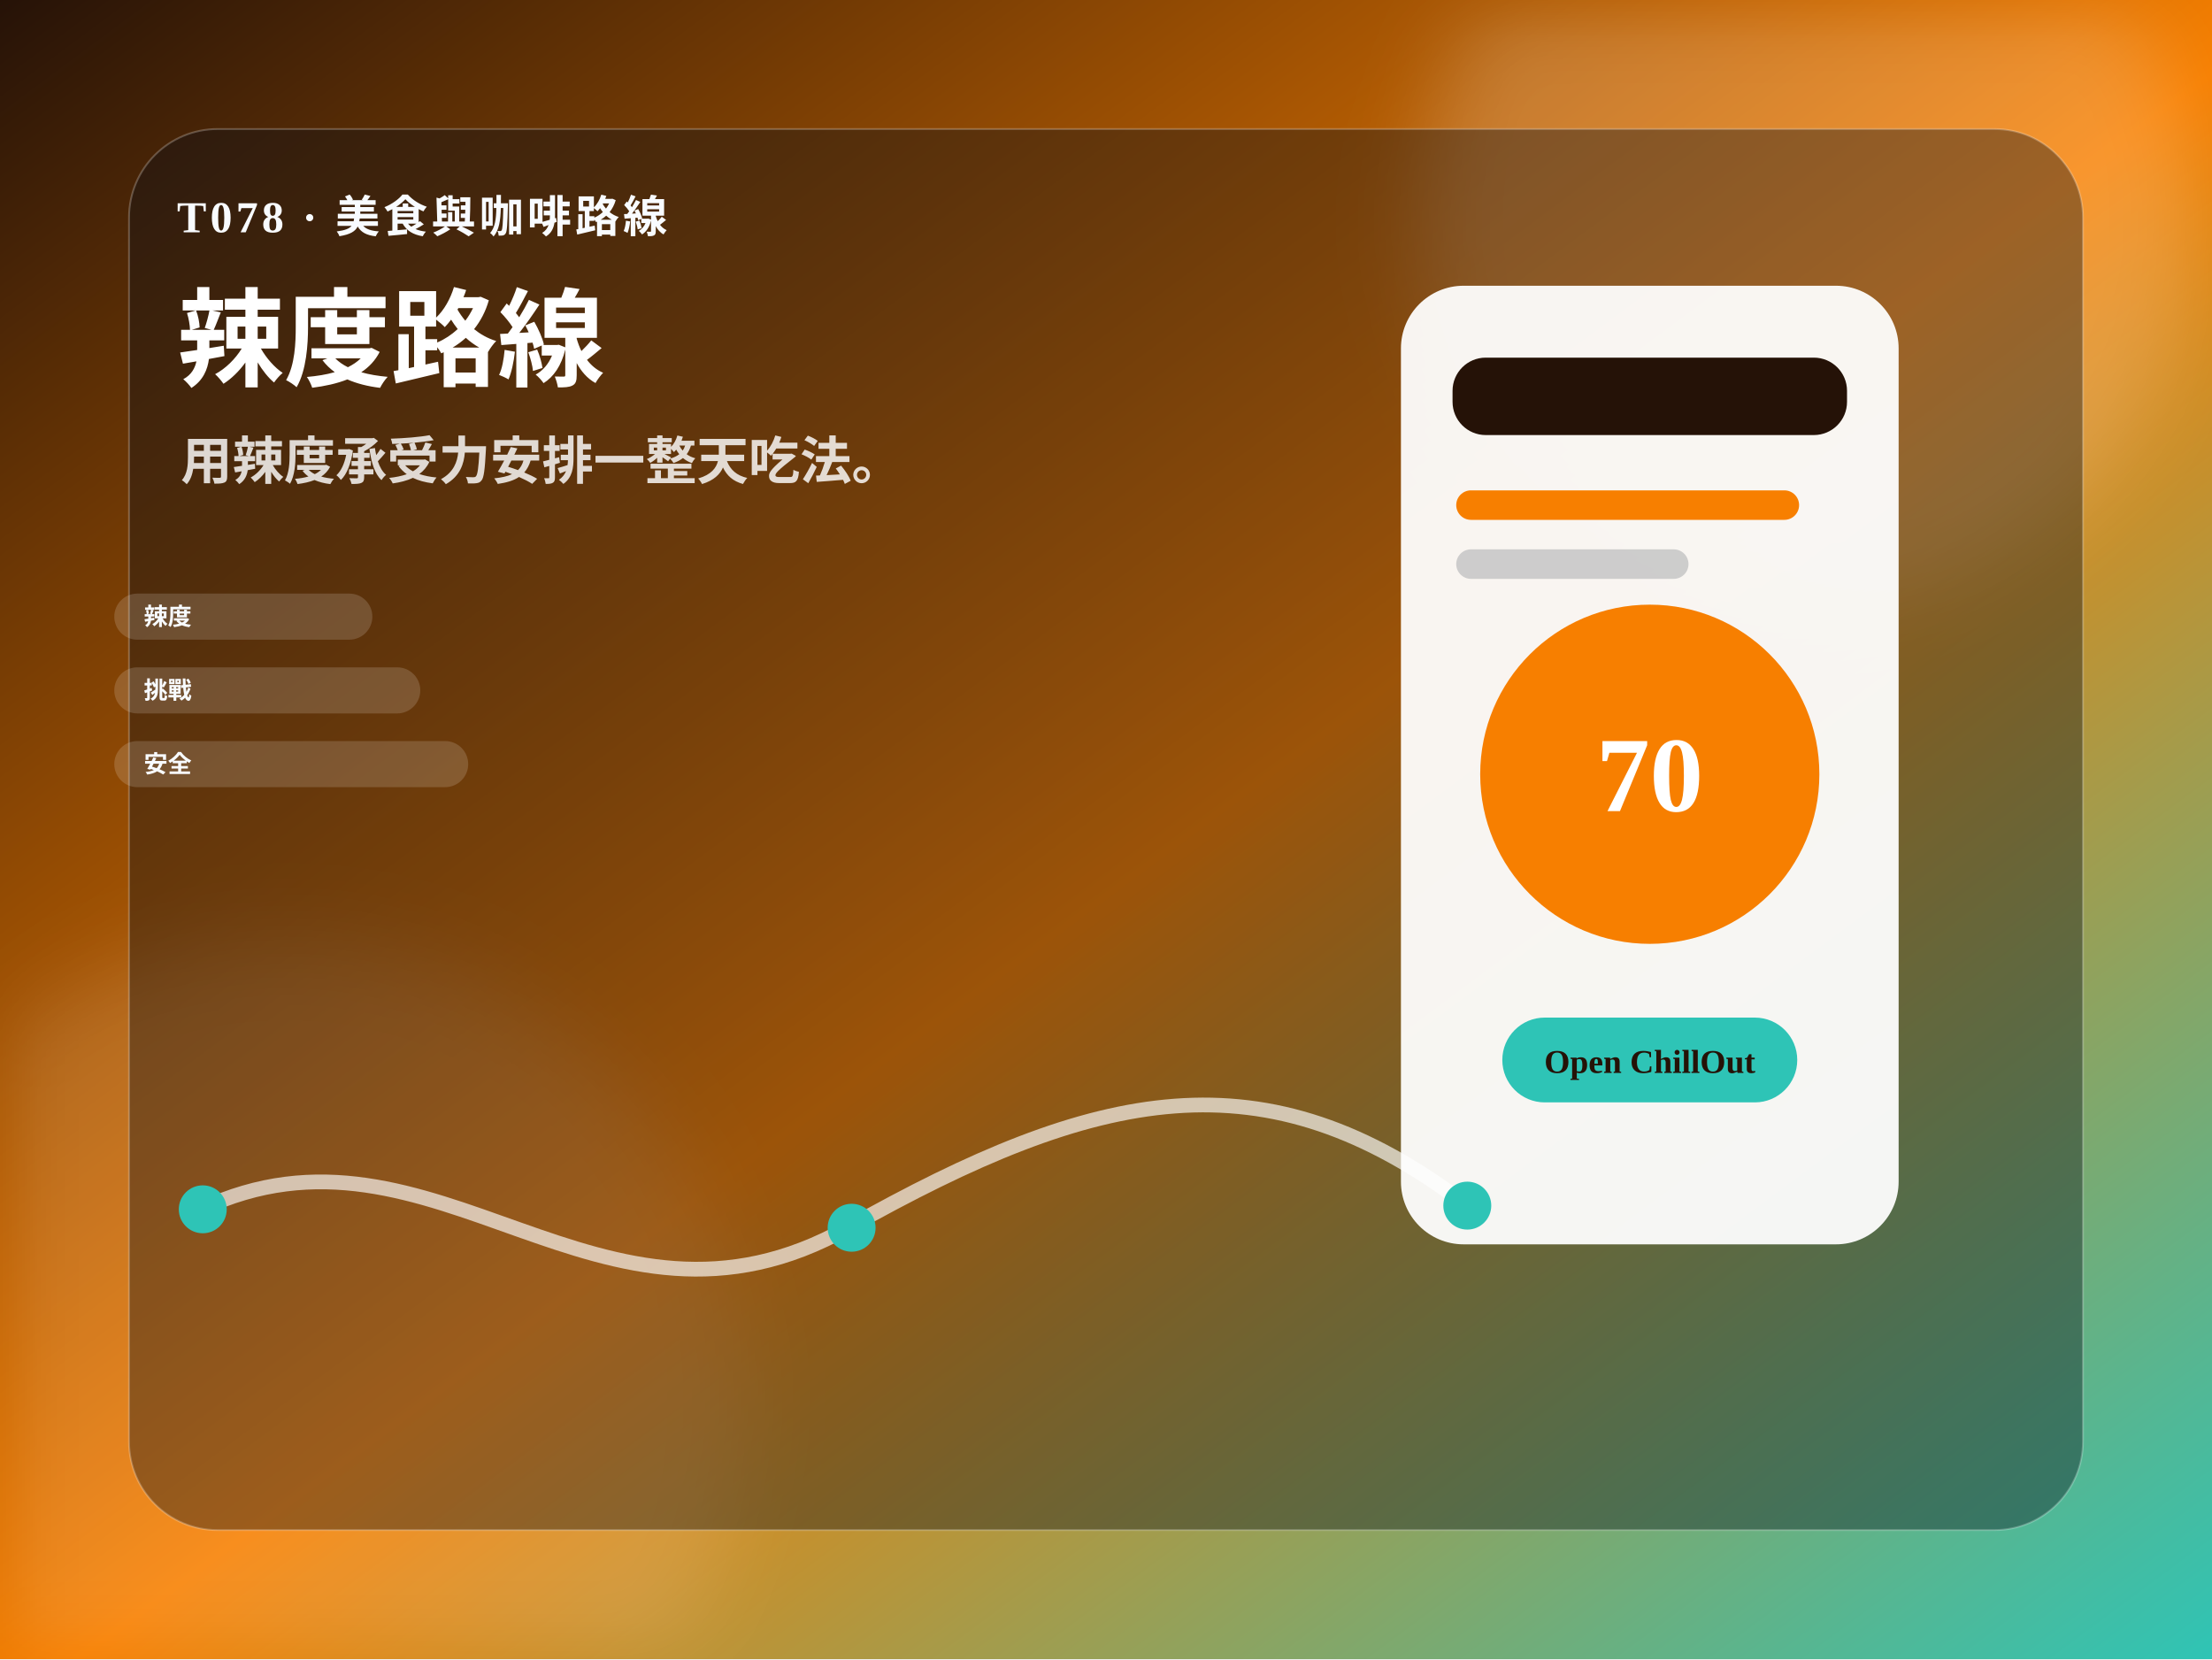
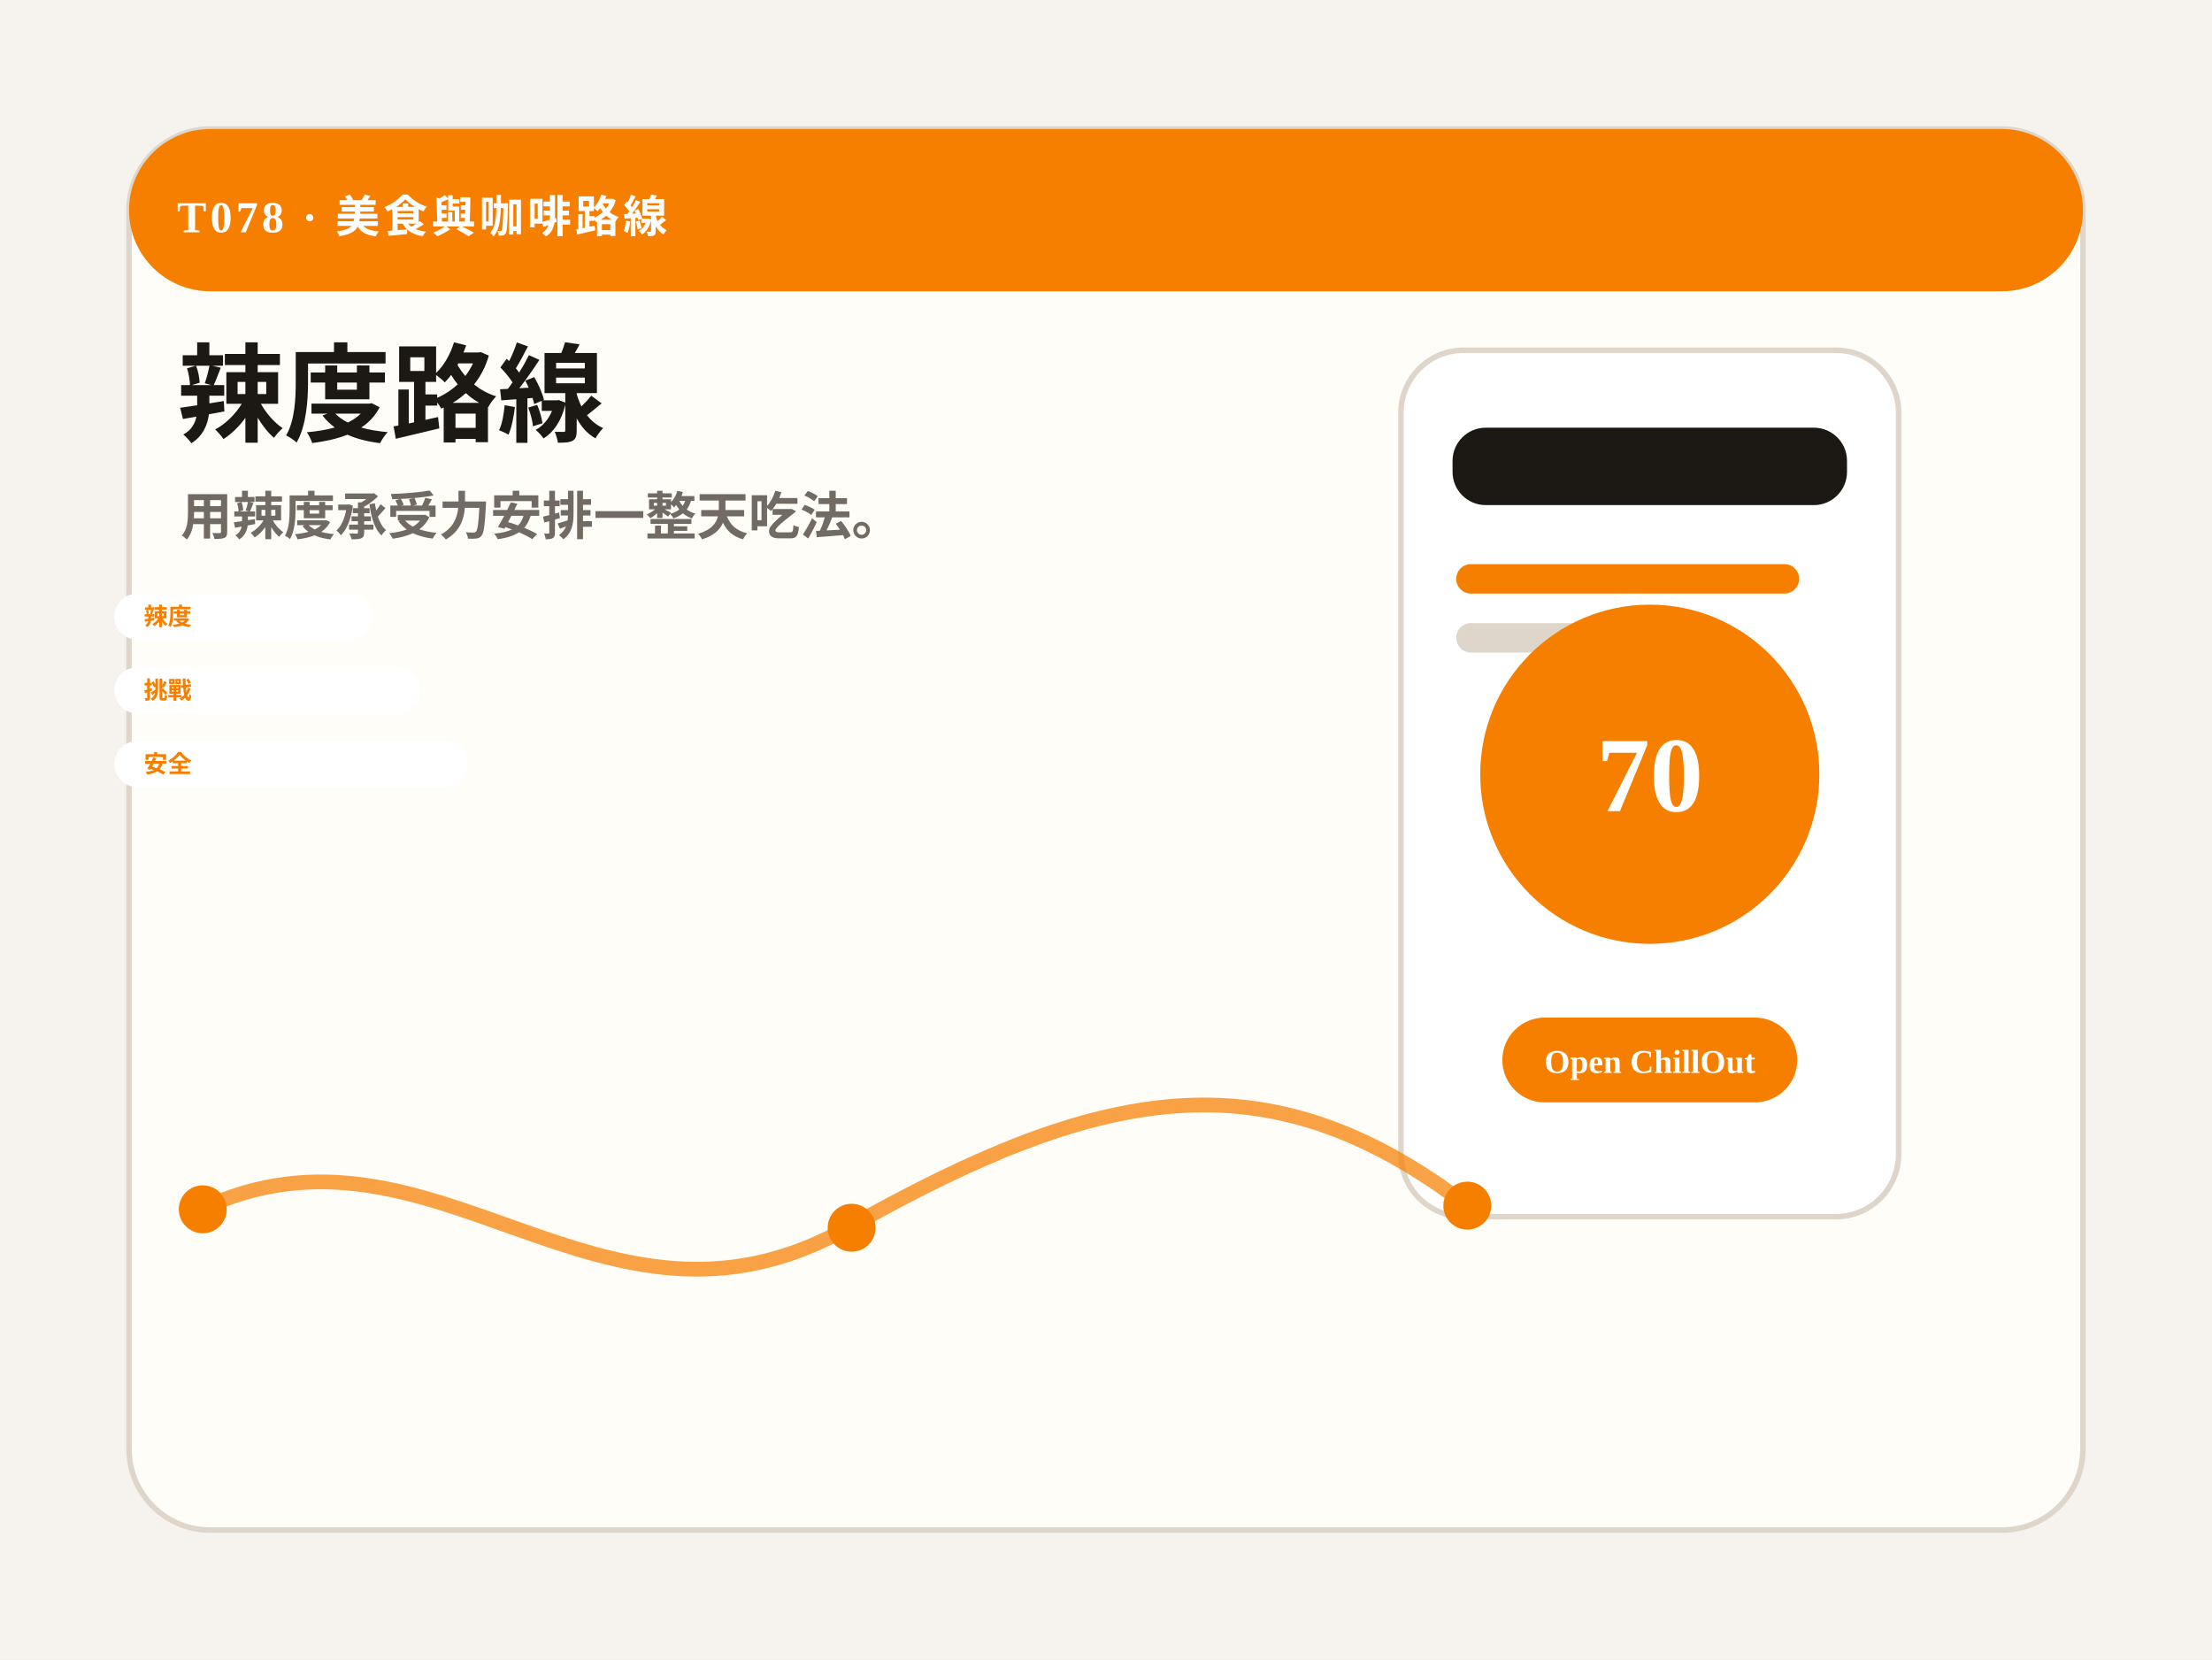
<svg xmlns="http://www.w3.org/2000/svg" width="1200" height="900" viewBox="0 0 1200 900" role="img" aria-label="辣度路線">
-   <defs>
-     <linearGradient id="bg" x1="0" y1="0" x2="1" y2="1">
-       <stop offset="0" stop-color="#251207" />
-       <stop offset=".52" stop-color="#F77F00" />
-       <stop offset="1" stop-color="#2EC4B6" />
-     </linearGradient>
-     <filter id="soft" x="-20%" y="-20%" width="140%" height="140%">
-       <feGaussianBlur stdDeviation="22" />
-     </filter>
-   </defs>
-   <rect width="1200" height="900" fill="url(#bg)" />
-   <circle cx="980" cy="120" r="210" fill="rgba(255,255,255,.18)" filter="url(#soft)" />
-   <circle cx="155" cy="760" r="250" fill="rgba(255,255,255,.12)" filter="url(#soft)" />
-   <rect x="70" y="70" width="1060" height="760" rx="48" fill="rgba(8,14,24,.38)" stroke="rgba(255,255,255,.24)" />
-   <text x="96" y="126" font-size="24" fill="#F8FBFF" font-weight="800" letter-spacing="2">T078 · 美食與咖啡路線</text>
-   <text x="96" y="205" font-size="58" fill="#FFFFFF" font-weight="900">辣度路線</text>
-   <text x="98" y="260" font-size="28" fill="rgba(255,255,255,.82)" font-weight="700">用辣度承受力安排一整天吃法。</text>
-   <rect x="760" y="155" width="270" height="520" rx="34" fill="rgba(255,255,255,.94)" />
-   <rect x="788" y="194" width="214" height="42" rx="18" fill="#251207" />
-   <rect x="790" y="266" width="186" height="16" rx="8" fill="#F77F00" />
-   <rect x="790" y="298" width="126" height="16" rx="8" fill="rgba(9,20,34,.18)" />
+   <rect width="1200" height="900" fill="#F6F3EE" />
+   <rect x="70" y="70" width="1060" height="760" rx="44" fill="#FFFDF8" stroke="#DED6CA" stroke-width="3" />
+   <rect x="70" y="70" width="1060" height="88" rx="44" fill="#F77F00" />
+   <text x="96" y="126" font-size="24" fill="#FFFFFF" font-weight="850" letter-spacing="2">T078 · 美食與咖啡路線</text>
+   <text x="96" y="235" font-size="58" fill="#1C1915" font-weight="900">辣度路線</text>
+   <text x="98" y="290" font-size="28" fill="#716B63" font-weight="700">用辣度承受力安排一整天吃法。</text>
+   <rect x="760" y="190" width="270" height="470" rx="34" fill="#FFFFFF" stroke="#DED6CA" stroke-width="3" />
+   <rect x="788" y="232" width="214" height="42" rx="18" fill="#1C1915" />
+   <rect x="790" y="306" width="186" height="16" rx="8" fill="#F77F00" />
+   <rect x="790" y="338" width="126" height="16" rx="8" fill="#DED6CA" />
  <circle cx="895" cy="420" r="92" fill="#F77F00" />
  <text x="895" y="440" font-size="58" text-anchor="middle" fill="#FFFFFF" font-weight="900">70</text>
-   <rect x="815" y="552" width="160" height="46" rx="23" fill="#2EC4B6" />
-   <text x="895" y="582" font-size="18" text-anchor="middle" fill="#251207" font-weight="900">Open ChillOut</text>
-   <rect x="62" y="322" width="140" height="25" rx="12.5" fill="rgba(255,255,255,.16)" />
-   <text x="78" y="339" font-size="13" fill="#F8FBFF" font-weight="700">辣度</text>
-   <rect x="62" y="362" width="166" height="25" rx="12.5" fill="rgba(255,255,255,.16)" />
-   <text x="78" y="379" font-size="13" fill="#F8FBFF" font-weight="700">挑戰</text>
-   <rect x="62" y="402" width="192" height="25" rx="12.5" fill="rgba(255,255,255,.16)" />
-   <text x="78" y="419" font-size="13" fill="#F8FBFF" font-weight="700">安全</text>
-   <path d="M109 656 C236 596 325 742 460 666 S686 570 796 654" fill="none" stroke="rgba(255,255,255,.65)" stroke-width="8" stroke-linecap="round" />
-   <circle cx="110" cy="656" r="13" fill="#2EC4B6" />
-   <circle cx="462" cy="666" r="13" fill="#2EC4B6" />
-   <circle cx="796" cy="654" r="13" fill="#2EC4B6" />
+   <rect x="815" y="552" width="160" height="46" rx="23" fill="#F77F00" />
+   <text x="895" y="582" font-size="18" text-anchor="middle" fill="#FFFFFF" font-weight="900">Open ChillOut</text>
+   <rect x="62" y="322" width="140" height="25" rx="12.5" fill="#FFFFFF" />
+   <text x="78" y="339" font-size="13" fill="#F77F00" font-weight="800">辣度</text>
+   <rect x="62" y="362" width="166" height="25" rx="12.5" fill="#FFFFFF" />
+   <text x="78" y="379" font-size="13" fill="#F77F00" font-weight="800">挑戰</text>
+   <rect x="62" y="402" width="192" height="25" rx="12.5" fill="#FFFFFF" />
+   <text x="78" y="419" font-size="13" fill="#F77F00" font-weight="800">安全</text>
+   <path d="M109 656 C236 596 325 742 460 666 S686 570 796 654" fill="none" stroke="#F77F00" stroke-width="8" stroke-linecap="round" opacity=".72" />
+   <circle cx="110" cy="656" r="13" fill="#F77F00" />
+   <circle cx="462" cy="666" r="13" fill="#F77F00" />
+   <circle cx="796" cy="654" r="13" fill="#F77F00" />
</svg>
